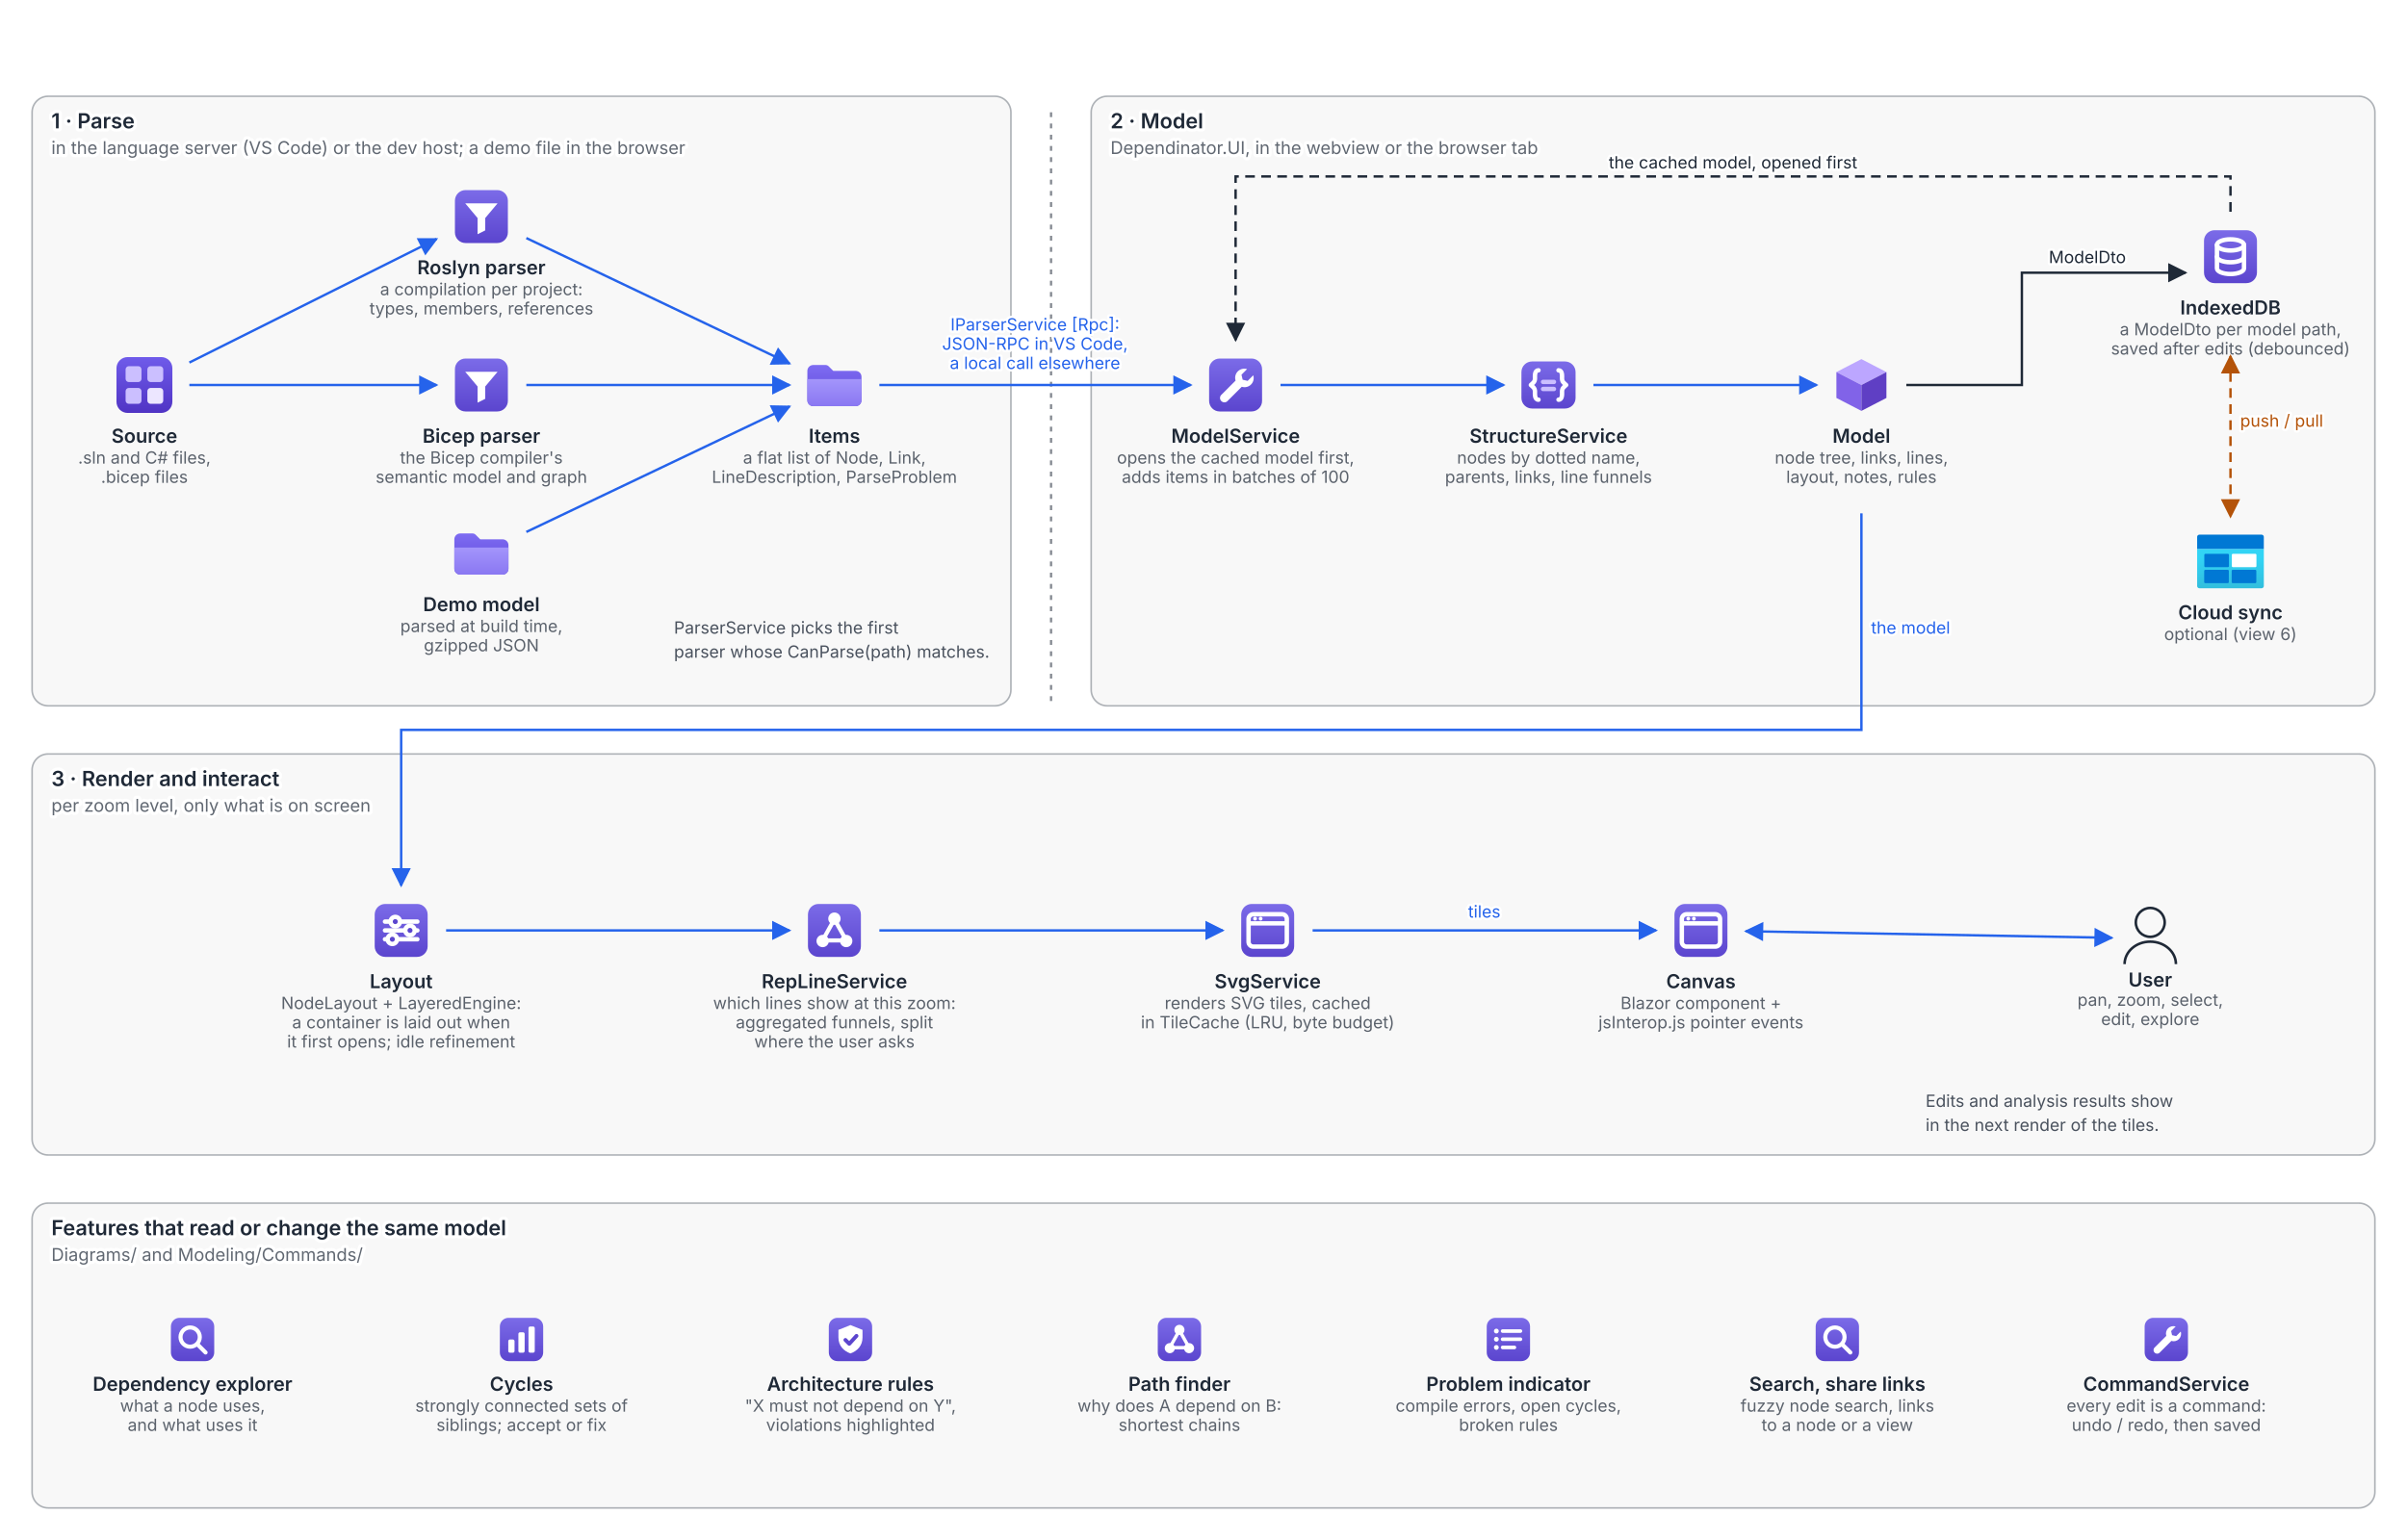
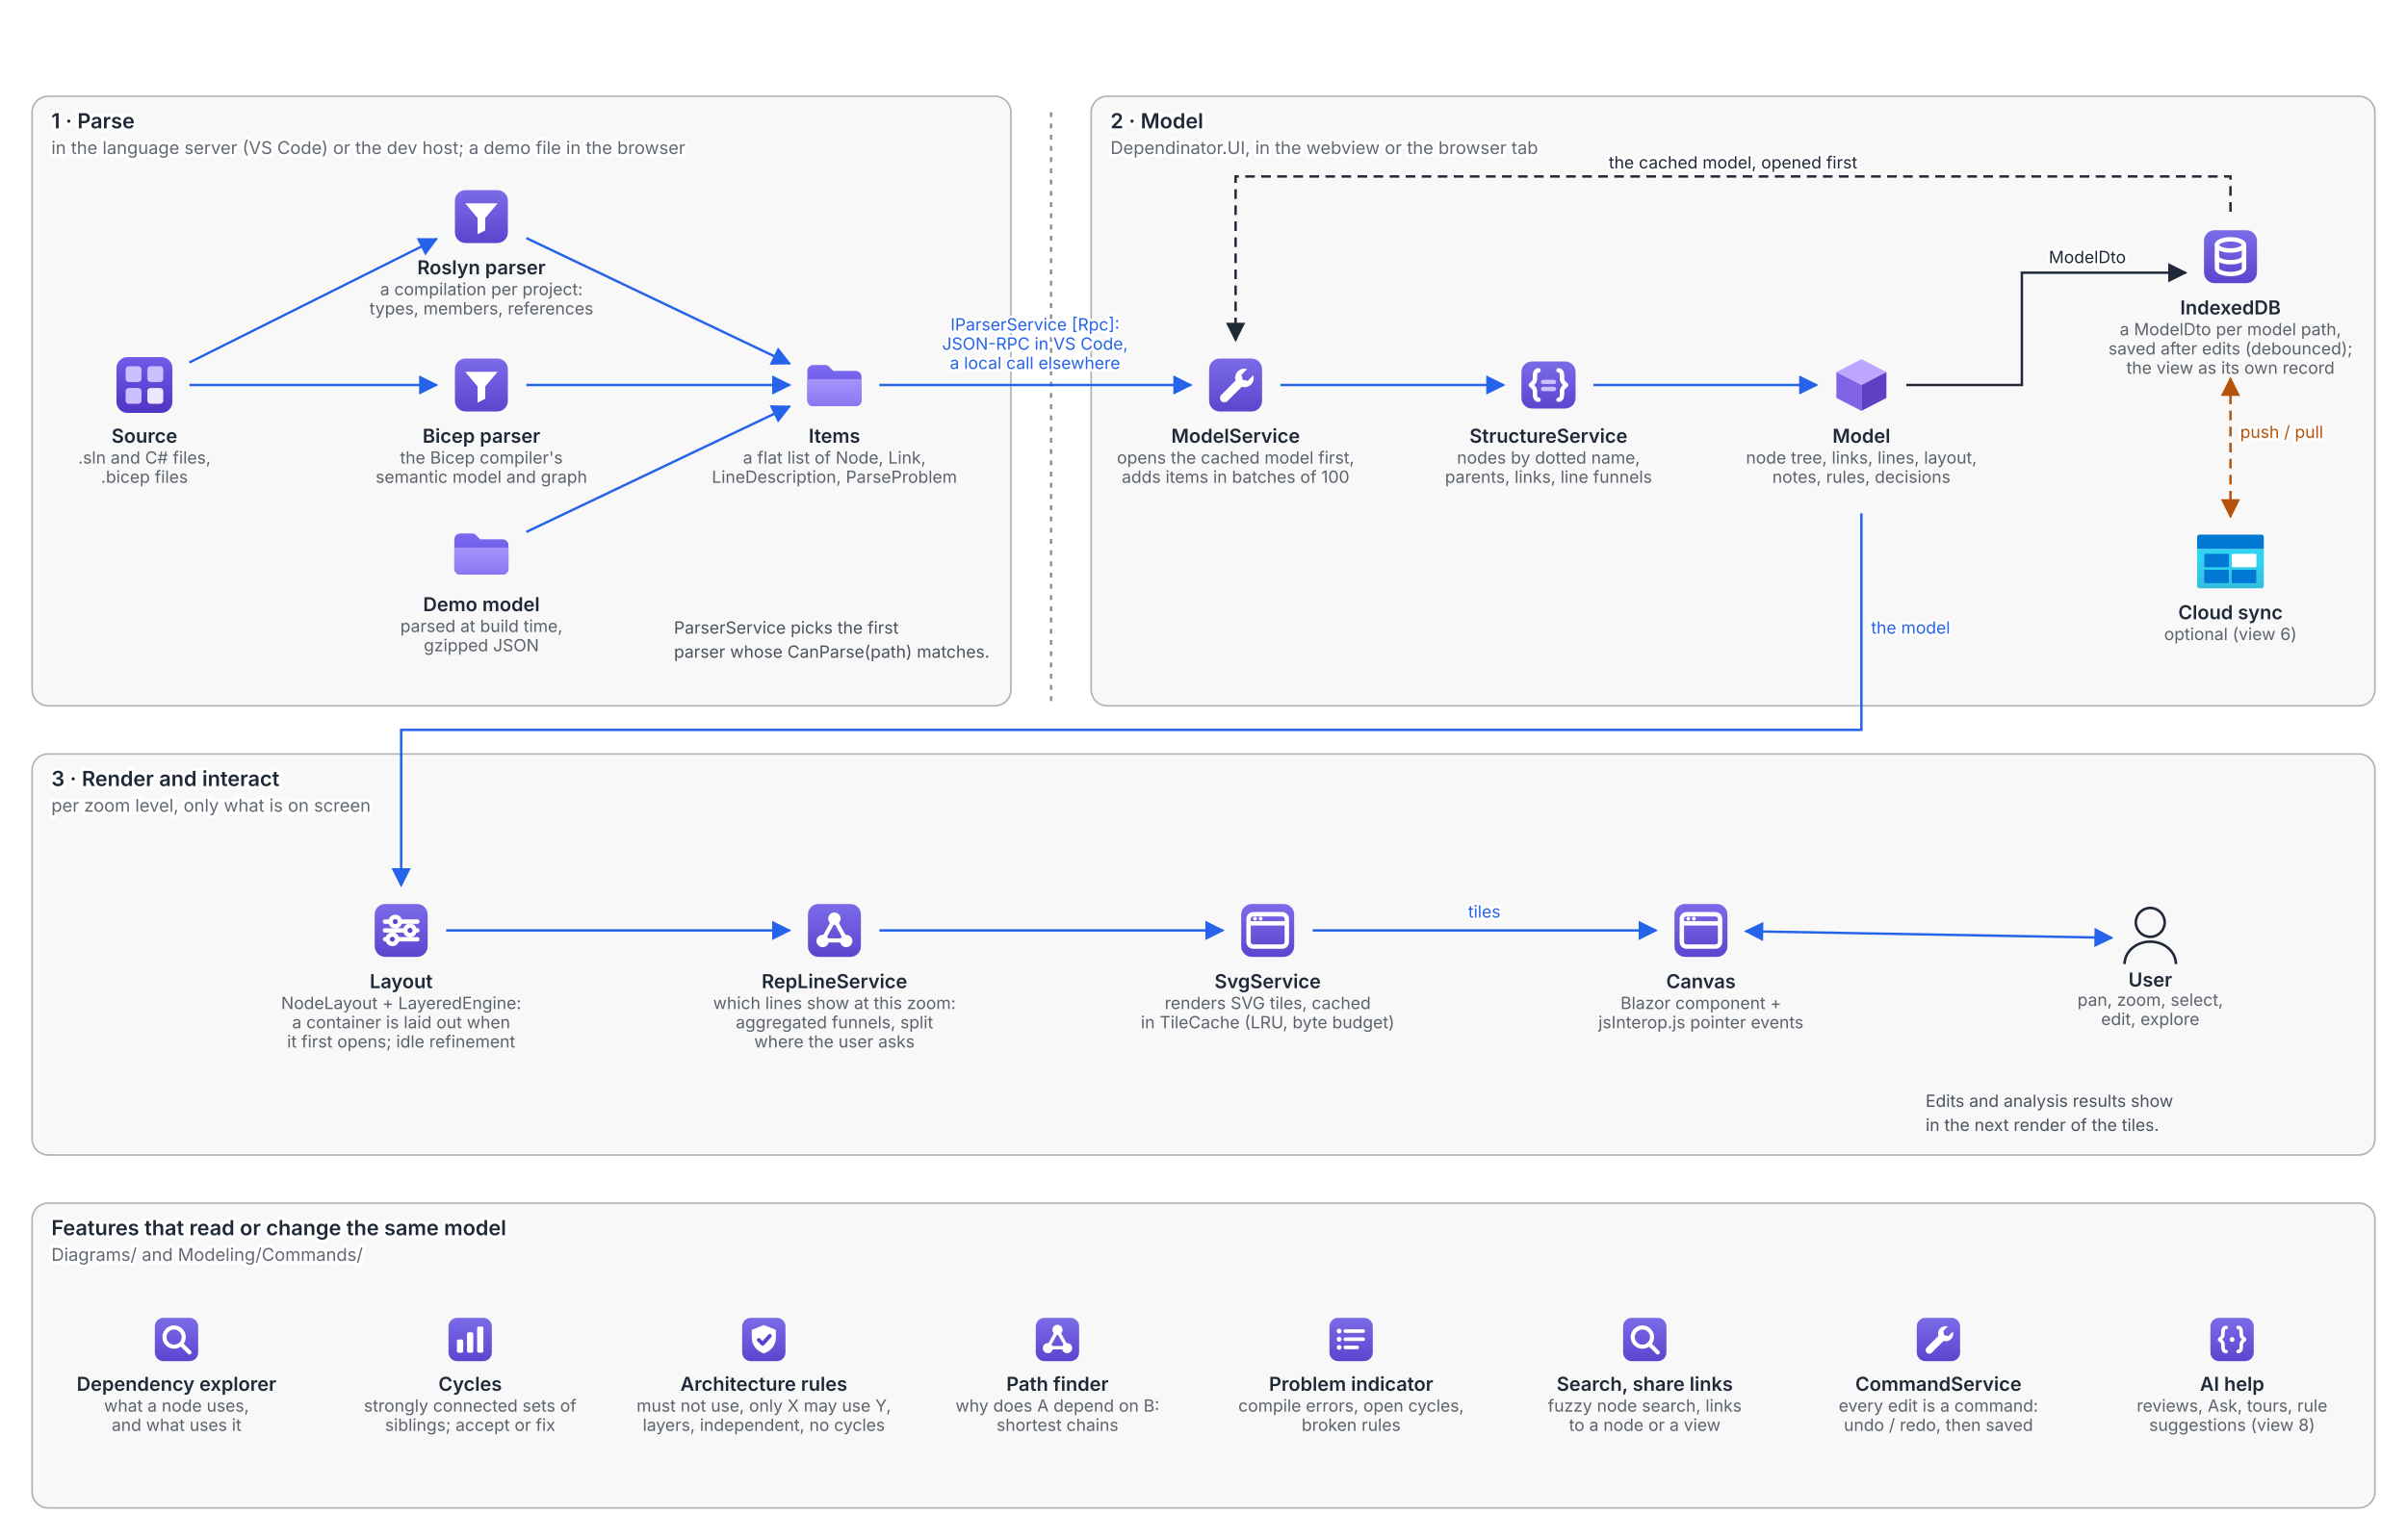
- <svg xmlns="http://www.w3.org/2000/svg" viewBox="0 0 1500 960" role="img" aria-label="Runtime view of Dependinator: a parser (Roslyn for C#, the Bicep compiler for Bicep, or a pre-parsed demo file) turns source into a flat list of items; across the IParserService RPC boundary ModelService and StructureService build the model of nodes, links and lines, which is cached in IndexedDB and optionally synced; the layout engine, RepLineService and SvgService turn it into cached SVG tiles on the canvas; the explorer, cycles, rules, path finder, problem indicator, search and undoable commands work on the same model." font-family="Segoe UI, Inter, system-ui, sans-serif" style="max-width:100%;height:auto;color:var(--fg,#1f2937)">
+ <svg xmlns="http://www.w3.org/2000/svg" viewBox="0 0 1500 960" role="img" aria-label="Runtime view of Dependinator: a parser (Roslyn for C#, the Bicep compiler for Bicep, or a pre-parsed demo file) turns source into a flat list of items; across the IParserService RPC boundary ModelService and StructureService build the model of nodes, links and lines, which is cached in IndexedDB and optionally synced; the layout engine, RepLineService and SvgService turn it into cached SVG tiles on the canvas; the explorer, cycles, rules, path finder, problem indicator, search, undoable commands and the AI help work on the same model." font-family="Segoe UI, Inter, system-ui, sans-serif" style="max-width:100%;height:auto;color:var(--fg,#1f2937)">
  <defs>
    <marker id="arrow" viewBox="0 0 10 10" refX="9" refY="5" markerWidth="8" markerHeight="8" orient="auto-start-reverse">
      <path d="M 0 0 L 10 5 L 0 10 z" fill="currentColor" />
    </marker>
    <marker id="arrow-accent" viewBox="0 0 10 10" refX="9" refY="5" markerWidth="8" markerHeight="8" orient="auto-start-reverse">
      <path d="M 0 0 L 10 5 L 0 10 z" fill="var(--accent, #2563eb)" />
    </marker>
    <marker id="arrow-async" viewBox="0 0 10 10" refX="9" refY="5" markerWidth="8" markerHeight="8" orient="auto-start-reverse">
      <path d="M 0 0 L 10 5 L 0 10 z" fill="var(--accent2, #b45309)" />
    </marker>
    <symbol id="ic-Analytics" viewBox="0 0 24 24">
      <defs>
        <linearGradient id="gradAnalytics" x1="0" y1="0" x2="0" y2="1">
          <stop offset="0" stop-color="#7B6BE8" />
          <stop offset="1" stop-color="#5B45CE" />
        </linearGradient>
      </defs>
      <rect x="3" y="3" width="18" height="18" rx="3.6" fill="url(#gradAnalytics)" />
      <g fill="#fff">
        <rect x="6.5" y="12" width="2.6" height="5.5" rx="0.7" />
        <rect x="10.7" y="9" width="2.6" height="8.5" rx="0.7" />
        <rect x="14.9" y="6.6" width="2.6" height="10.9" rx="0.7" />
      </g>
+     </symbol>
+     <symbol id="ic-Api" viewBox="0 0 24 24">
+       <defs>
+         <linearGradient id="gradApi" x1="0" y1="0" x2="0" y2="1">
+           <stop offset="0" stop-color="#7B6BE8" />
+           <stop offset="1" stop-color="#5B45CE" />
+         </linearGradient>
+       </defs>
+       <rect x="3" y="3" width="18" height="18" rx="3.6" fill="url(#gradApi)" />
+       <g fill="none" stroke="#fff" stroke-width="1.5" stroke-linecap="round" stroke-linejoin="round">
+         <path d="M9.5,7 C8,7 8.2,9 8.2,9.8 C8.2,11 7.4,11.4 6.8,12 C7.4,12.6 8.2,13 8.2,14.2 C8.2,15 8,17 9.5,17" />
+         <path d="M14.5,7 C16,7 15.8,9 15.8,9.8 C15.8,11 16.6,11.4 17.2,12 C16.6,12.6 15.8,13 15.8,14.2 C15.8,15 16,17 14.5,17" />
+       </g>
+       <circle cx="12" cy="12" r="1" fill="#fff" />
    </symbol>
    <symbol id="ic-Assembly" viewBox="0 0 24 24">
      <polygon points="12,3.2 20.5,7.6 12,12 3.5,7.6" fill="#BCA6FF" />
      <polygon points="3.5,7.6 12,12 12,20.8 3.5,16.4" fill="#8163E8" />
      <polygon points="20.5,7.6 12,12 12,20.8 20.5,16.4" fill="#5F3FC4" />
    </symbol>
    <symbol id="ic-Blob-Storage" viewBox="0 0 18 18">
      <defs>
        <linearGradient id="Blob-Storage-i1" x1="9" y1="15.834" x2="9" y2="5.788" gradientUnits="userSpaceOnUse">
          <stop offset="0" stop-color="#32bedd" />
          <stop offset="0.775" stop-color="#32d4f5" />
        </linearGradient>
      </defs>
      <g>
        <g>
          <path d="M.5,5.788h17a0,0,0,0,1,0,0v9.478a.568.568,0,0,1-.568.568H1.068A.568.568,0,0,1,.5,15.266V5.788A0,0,0,0,1,.5,5.788Z" fill="url(#Blob-Storage-i1)" />
          <path d="M1.071,2.166H16.929a.568.568,0,0,1,.568.568V5.788a0,0,0,0,1,0,0H.5a0,0,0,0,1,0,0V2.734A.568.568,0,0,1,1.071,2.166Z" fill="#0078d4" />
          <rect x="2.328" y="7.049" width="6.281" height="3.408" rx="0.283" fill="#0078d4" />
          <rect x="9.336" y="7.049" width="6.281" height="3.408" rx="0.283" fill="#fff" />
          <rect x="2.296" y="11.128" width="6.281" height="3.408" rx="0.283" fill="#0078d4" />
          <rect x="9.304" y="11.128" width="6.281" height="3.408" rx="0.283" fill="#0078d4" />
        </g>
      </g>
    </symbol>
    <symbol id="ic-Configuration" viewBox="0 0 24 24">
      <defs>
        <linearGradient id="gradConfiguration" x1="0" y1="0" x2="0" y2="1">
          <stop offset="0" stop-color="#7B6BE8" />
          <stop offset="1" stop-color="#5B45CE" />
        </linearGradient>
      </defs>
      <rect x="3" y="3" width="18" height="18" rx="3.6" fill="url(#gradConfiguration)" />
      <g stroke="#fff" stroke-width="1.5" stroke-linecap="round">
        <line x1="6.5" y1="9" x2="17.5" y2="9" />
        <line x1="6.5" y1="12" x2="17.5" y2="12" />
        <line x1="6.5" y1="15" x2="17.5" y2="15" />
      </g>
      <g fill="#5B45CE" stroke="#fff" stroke-width="1.5">
        <circle cx="10" cy="9" r="1.6" />
        <circle cx="15" cy="12" r="1.6" />
        <circle cx="9" cy="15" r="1.6" />
      </g>
    </symbol>
    <symbol id="ic-Database" viewBox="0 0 24 24">
      <defs>
        <linearGradient id="gradDatabase" x1="0" y1="0" x2="0" y2="1">
          <stop offset="0" stop-color="#7B6BE8" />
          <stop offset="1" stop-color="#5B45CE" />
        </linearGradient>
      </defs>
      <rect x="3" y="3" width="18" height="18" rx="3.6" fill="url(#gradDatabase)" />
      <g fill="none" stroke="#fff" stroke-width="1.5" stroke-linecap="round" stroke-linejoin="round">
        <ellipse cx="12" cy="8" rx="4.6" ry="1.9" />
        <path d="M7.4,8 v8 c0,1.05 2.06,1.9 4.6,1.9 s4.6,-0.85 4.6,-1.9 v-8" />
        <path d="M7.4,12 c0,1.05 2.06,1.9 4.6,1.9 s4.6,-0.85 4.6,-1.9" />
      </g>
    </symbol>
    <symbol id="ic-Files" viewBox="0 0 24 24">
      <defs>
        <linearGradient id="gradFilesBack" x1="0" y1="0" x2="0" y2="1">
          <stop offset="0" stop-color="#7E6CF2" />
          <stop offset="1" stop-color="#5E47D8" />
        </linearGradient>
        <linearGradient id="gradFilesFront" x1="0" y1="0" x2="0" y2="1">
          <stop offset="0" stop-color="#A395FB" />
          <stop offset="1" stop-color="#8A77F2" />
        </linearGradient>
      </defs>
      <path d="M2.8,7.2 a2,2 0 0 1 2,-2 H9 a1.5,1.5 0 0 1 1.1,0.5 L11.6,7.2 H19.2 a2,2 0 0 1 2,2 V17.2 a2,2 0 0 1 -2,2 H4.8 a2,2 0 0 1 -2,-2 Z" fill="url(#gradFilesBack)" />
      <path d="M2.8,10 H21.2 V17.2 a2,2 0 0 1 -2,2 H4.8 a2,2 0 0 1 -2,-2 Z" fill="url(#gradFilesFront)" />
    </symbol>
    <symbol id="ic-Logging" viewBox="0 0 24 24">
      <defs>
        <linearGradient id="gradLogging" x1="0" y1="0" x2="0" y2="1">
          <stop offset="0" stop-color="#7B6BE8" />
          <stop offset="1" stop-color="#5B45CE" />
        </linearGradient>
      </defs>
      <rect x="3" y="3" width="18" height="18" rx="3.6" fill="url(#gradLogging)" />
      <g fill="#fff">
        <circle cx="7" cy="8.5" r="1" />
        <circle cx="7" cy="11.9" r="1" />
        <circle cx="7" cy="15.3" r="1" />
      </g>
      <g stroke="#fff" stroke-width="1.5" stroke-linecap="round">
        <line x1="9.6" y1="8.5" x2="17" y2="8.5" />
        <line x1="9.6" y1="11.9" x2="17" y2="11.9" />
        <line x1="9.6" y1="15.3" x2="14.5" y2="15.3" />
      </g>
    </symbol>
    <symbol id="ic-Namespace" viewBox="0 0 24 24">
      <defs>
        <linearGradient id="gradNamespace" x1="0" y1="0" x2="0" y2="1">
          <stop offset="0" stop-color="#7B6BE8" />
          <stop offset="1" stop-color="#5B45CE" />
        </linearGradient>
      </defs>
      <rect x="2.8" y="4" width="18.4" height="16" rx="3.6" fill="url(#gradNamespace)" />
      <g fill="none" stroke="#fff" stroke-width="1.5" stroke-linecap="round" stroke-linejoin="round">
        <path d="M8.6,7 C7.2,7 7.4,9 7.4,9.8 C7.4,11 6.6,11.4 6,12 C6.6,12.6 7.4,13 7.4,14.2 C7.4,15 7.2,17 8.6,17" />
        <path d="M15.4,7 C16.8,7 16.6,9 16.6,9.8 C16.6,11 17.4,11.4 18,12 C17.4,12.6 16.6,13 16.6,14.2 C16.6,15 16.8,17 15.4,17" />
      </g>
      <g fill="#CBBFFF">
        <rect x="9.4" y="10.2" width="5.2" height="1.5" rx="0.75" />
        <rect x="9.4" y="12.6" width="5.2" height="1.5" rx="0.75" />
      </g>
    </symbol>
    <symbol id="ic-Network" viewBox="0 0 24 24">
      <defs>
        <linearGradient id="gradNetwork" x1="0" y1="0" x2="0" y2="1">
          <stop offset="0" stop-color="#7B6BE8" />
          <stop offset="1" stop-color="#5B45CE" />
        </linearGradient>
      </defs>
      <rect x="3" y="3" width="18" height="18" rx="3.6" fill="url(#gradNetwork)" />
      <g stroke="#fff" stroke-width="1.4">
        <line x1="12" y1="8.2" x2="8.2" y2="15" />
        <line x1="12" y1="8.2" x2="15.8" y2="15" />
        <line x1="8.2" y1="15.4" x2="15.8" y2="15.4" />
      </g>
      <g fill="#fff">
        <circle cx="12" cy="8" r="2.1" />
        <circle cx="8" cy="15.6" r="2.1" />
        <circle cx="16" cy="15.6" r="2.1" />
      </g>
    </symbol>
    <symbol id="ic-Parsing" viewBox="0 0 24 24">
      <defs>
        <linearGradient id="gradParsing" x1="0" y1="0" x2="0" y2="1">
          <stop offset="0" stop-color="#7B6BE8" />
          <stop offset="1" stop-color="#5B45CE" />
        </linearGradient>
      </defs>
      <rect x="3" y="3" width="18" height="18" rx="3.6" fill="url(#gradParsing)" />
      <path d="M6.5,7.5 h11 l-4.2,5 v4.2 l-2.6,1.3 v-5.5 z" fill="#fff" />
    </symbol>
    <symbol id="ic-Search" viewBox="0 0 24 24">
      <defs>
        <linearGradient id="gradSearch" x1="0" y1="0" x2="0" y2="1">
          <stop offset="0" stop-color="#7B6BE8" />
          <stop offset="1" stop-color="#5B45CE" />
        </linearGradient>
      </defs>
      <rect x="3" y="3" width="18" height="18" rx="3.6" fill="url(#gradSearch)" />
      <g fill="none" stroke="#fff" stroke-width="1.7" stroke-linecap="round">
        <circle cx="11" cy="11" r="4" />
        <line x1="14" y1="14" x2="17.4" y2="17.4" />
      </g>
    </symbol>
    <symbol id="ic-Security" viewBox="0 0 24 24">
      <defs>
        <linearGradient id="gradSecurity" x1="0" y1="0" x2="0" y2="1">
          <stop offset="0" stop-color="#7B6BE8" />
          <stop offset="1" stop-color="#5B45CE" />
        </linearGradient>
      </defs>
      <rect x="3" y="3" width="18" height="18" rx="3.6" fill="url(#gradSecurity)" />
      <path d="M12,6 l5,2 v3.2 c0,3.4 -2.2,5.6 -5,6.6 c-2.8,-1 -5,-3.2 -5,-6.6 v-3.2 z" fill="#fff" />
      <path d="M9.9,12.2 l1.6,1.6 3,-3.3" fill="none" stroke="#5B45CE" stroke-width="1.6" stroke-linecap="round" stroke-linejoin="round" />
    </symbol>
    <symbol id="ic-Solution" viewBox="0 0 24 24">
      <defs>
        <linearGradient id="gradSolution" x1="0" y1="0" x2="0" y2="1">
          <stop offset="0" stop-color="#6F5BEA" />
          <stop offset="1" stop-color="#5034C4" />
        </linearGradient>
      </defs>
      <rect x="2.5" y="2.5" width="19" height="19" rx="3.8" fill="url(#gradSolution)" />
      <rect x="5.6" y="5.6" width="5.4" height="5.4" rx="1.1" fill="#CBBFFF" />
      <rect x="13" y="5.6" width="5.4" height="5.4" rx="1.1" fill="#CBBFFF" />
      <rect x="5.6" y="13" width="5.4" height="5.4" rx="1.1" fill="#CBBFFF" />
      <rect x="13" y="13" width="5.4" height="5.4" rx="1.1" fill="#ECE6FF" />
    </symbol>
    <symbol id="ic-Utility" viewBox="0 0 24 24">
      <defs>
        <linearGradient id="gradUtility" x1="0" y1="0" x2="0" y2="1">
          <stop offset="0" stop-color="#7B6BE8" />
          <stop offset="1" stop-color="#5B45CE" />
        </linearGradient>
      </defs>
      <rect x="3" y="3" width="18" height="18" rx="3.6" fill="url(#gradUtility)" />
      <path d="M15.9,6.6 a3.1,3.1 0 0 0 -3.9,3.9 l-4.7,4.7 a1.5,1.5 0 1 0 2.1,2.1 l4.7,-4.7 a3.1,3.1 0 0 0 3.9,-3.9 l-1.9,1.9 -1.7,-0.4 -0.4,-1.7 z" fill="#fff" />
    </symbol>
    <symbol id="ic-View" viewBox="0 0 24 24">
      <defs>
        <linearGradient id="gradView" x1="0" y1="0" x2="0" y2="1">
          <stop offset="0" stop-color="#7B6BE8" />
          <stop offset="1" stop-color="#5B45CE" />
        </linearGradient>
      </defs>
      <rect x="3" y="3" width="18" height="18" rx="3.6" fill="url(#gradView)" />
      <g fill="none" stroke="#fff" stroke-width="1.5" stroke-linejoin="round">
        <rect x="5.5" y="6.5" width="13" height="11" rx="1.6" />
        <line x1="5.5" y1="9.6" x2="18.5" y2="9.6" />
      </g>
      <g fill="#fff">
        <circle cx="7.7" cy="8" r="0.65" />
        <circle cx="9.6" cy="8" r="0.65" />
      </g>
    </symbol>
  </defs>
  <rect width="1500" height="960" fill="var(--bg, #ffffff)" />
  <rect x="20" y="60" width="610" height="380" rx="10" fill="currentColor" fill-opacity="0.035" stroke="currentColor" stroke-opacity="0.35" />
  <use href="#ic-Solution" x="68.0" y="218.0" width="44" height="44" />
  <text x="90" y="276.0" font-size="12" font-weight="600" text-anchor="middle" fill="currentColor">Source</text>
  <text x="90" y="289.0" font-size="10.5" text-anchor="middle" fill="currentColor" fill-opacity="0.72">.sln and C# files,</text>
  <text x="90" y="301.0" font-size="10.5" text-anchor="middle" fill="currentColor" fill-opacity="0.72">.bicep files</text>
  <use href="#ic-Parsing" x="278.0" y="113.0" width="44" height="44" />
  <text x="300" y="171.0" font-size="12" font-weight="600" text-anchor="middle" fill="currentColor">Roslyn parser</text>
  <text x="300" y="184.0" font-size="10.5" text-anchor="middle" fill="currentColor" fill-opacity="0.72">a compilation per project:</text>
  <text x="300" y="196.0" font-size="10.5" text-anchor="middle" fill="currentColor" fill-opacity="0.72">types, members, references</text>
  <use href="#ic-Parsing" x="278.0" y="218.0" width="44" height="44" />
  <text x="300" y="276.0" font-size="12" font-weight="600" text-anchor="middle" fill="currentColor">Bicep parser</text>
  <text x="300" y="289.0" font-size="10.5" text-anchor="middle" fill="currentColor" fill-opacity="0.72">the Bicep compiler's</text>
  <text x="300" y="301.0" font-size="10.5" text-anchor="middle" fill="currentColor" fill-opacity="0.72">semantic model and graph</text>
  <use href="#ic-Files" x="278.0" y="323.0" width="44" height="44" />
  <text x="300" y="381.0" font-size="12" font-weight="600" text-anchor="middle" fill="currentColor">Demo model</text>
  <text x="300" y="394.0" font-size="10.5" text-anchor="middle" fill="currentColor" fill-opacity="0.72">parsed at build time,</text>
  <text x="300" y="406.0" font-size="10.5" text-anchor="middle" fill="currentColor" fill-opacity="0.72">gzipped JSON</text>
  <use href="#ic-Files" x="498.0" y="218.0" width="44" height="44" />
  <text x="520" y="276.0" font-size="12" font-weight="600" text-anchor="middle" fill="currentColor">Items</text>
  <text x="520" y="289.0" font-size="10.5" text-anchor="middle" fill="currentColor" fill-opacity="0.72">a flat list of Node, Link,</text>
  <text x="520" y="301.0" font-size="10.5" text-anchor="middle" fill="currentColor" fill-opacity="0.72">LineDescription, ParseProblem</text>
  <path d="M 118.0 226.0 L 272.0 149.0" fill="none" stroke="var(--accent, #2563eb)" stroke-width="1.5" marker-end="url(#arrow-accent)" />
  <path d="M 118.0 240.0 L 272.0 240.0" fill="none" stroke="var(--accent, #2563eb)" stroke-width="1.5" marker-end="url(#arrow-accent)" />
  <path d="M 328.0 148.4 L 492.0 226.6" fill="none" stroke="var(--accent, #2563eb)" stroke-width="1.5" marker-end="url(#arrow-accent)" />
  <path d="M 328.0 240.0 L 492.0 240.0" fill="none" stroke="var(--accent, #2563eb)" stroke-width="1.5" marker-end="url(#arrow-accent)" />
  <path d="M 328.0 331.6 L 492.0 253.4" fill="none" stroke="var(--accent, #2563eb)" stroke-width="1.5" marker-end="url(#arrow-accent)" />
  <text x="420" y="395" font-size="10.5" text-anchor="start" fill="currentColor" fill-opacity="0.8">ParserService picks the first</text>
  <text x="420" y="410" font-size="10.5" text-anchor="start" fill="currentColor" fill-opacity="0.8">parser whose CanParse(path) matches.</text>
  <path d="M 655 70 L 655 440" stroke="currentColor" stroke-opacity="0.55" stroke-width="1.4" stroke-dasharray="3 4" />
  <rect x="680" y="60" width="800" height="380" rx="10" fill="currentColor" fill-opacity="0.035" stroke="currentColor" stroke-opacity="0.35" />
  <use href="#ic-Utility" x="748.0" y="218.0" width="44" height="44" />
  <text x="770" y="276.0" font-size="12" font-weight="600" text-anchor="middle" fill="currentColor">ModelService</text>
  <text x="770" y="289.0" font-size="10.5" text-anchor="middle" fill="currentColor" fill-opacity="0.72">opens the cached model first,</text>
  <text x="770" y="301.0" font-size="10.5" text-anchor="middle" fill="currentColor" fill-opacity="0.72">adds items in batches of 100</text>
  <use href="#ic-Namespace" x="943.0" y="218.0" width="44" height="44" />
  <text x="965" y="276.0" font-size="12" font-weight="600" text-anchor="middle" fill="currentColor">StructureService</text>
  <text x="965" y="289.0" font-size="10.5" text-anchor="middle" fill="currentColor" fill-opacity="0.72">nodes by dotted name,</text>
  <text x="965" y="301.0" font-size="10.5" text-anchor="middle" fill="currentColor" fill-opacity="0.72">parents, links, line funnels</text>
  <use href="#ic-Assembly" x="1138.0" y="218.0" width="44" height="44" />
  <text x="1160" y="276.0" font-size="12" font-weight="600" text-anchor="middle" fill="currentColor">Model</text>
-   <text x="1160" y="289.0" font-size="10.5" text-anchor="middle" fill="currentColor" fill-opacity="0.72">node tree, links, lines,</text>
-   <text x="1160" y="301.0" font-size="10.5" text-anchor="middle" fill="currentColor" fill-opacity="0.72">layout, notes, rules</text>
+   <text x="1160" y="289.0" font-size="10.5" text-anchor="middle" fill="currentColor" fill-opacity="0.72">node tree, links, lines, layout,</text>
+   <text x="1160" y="301.0" font-size="10.5" text-anchor="middle" fill="currentColor" fill-opacity="0.72">notes, rules, decisions</text>
  <use href="#ic-Database" x="1368.0" y="138.0" width="44" height="44" />
  <text x="1390" y="196.0" font-size="12" font-weight="600" text-anchor="middle" fill="currentColor">IndexedDB</text>
  <text x="1390" y="209.0" font-size="10.5" text-anchor="middle" fill="currentColor" fill-opacity="0.72">a ModelDto per model path,</text>
-   <text x="1390" y="221.0" font-size="10.5" text-anchor="middle" fill="currentColor" fill-opacity="0.72">saved after edits (debounced)</text>
+   <text x="1390" y="221.0" font-size="10.5" text-anchor="middle" fill="currentColor" fill-opacity="0.72">saved after edits (debounced);</text>
+   <text x="1390" y="233.0" font-size="10.5" text-anchor="middle" fill="currentColor" fill-opacity="0.72">the view as its own record</text>
  <use href="#ic-Blob-Storage" x="1368.0" y="328.0" width="44" height="44" />
  <text x="1390" y="386.0" font-size="12" font-weight="600" text-anchor="middle" fill="currentColor">Cloud sync</text>
  <text x="1390" y="399.0" font-size="10.5" text-anchor="middle" fill="currentColor" fill-opacity="0.72">optional (view 6)</text>
  <path d="M 548.0 240.0 L 742.0 240.0" fill="none" stroke="var(--accent, #2563eb)" stroke-width="1.5" marker-end="url(#arrow-accent)" />
  <text x="645.0" y="206.0" font-size="10.5" text-anchor="middle" fill="var(--accent, #2563eb)" style="paint-order:stroke;stroke:var(--bg, #ffffff);stroke-width:3px;stroke-linejoin:round">IParserService [Rpc]:</text>
  <text x="645.0" y="218.0" font-size="10.5" text-anchor="middle" fill="var(--accent, #2563eb)" style="paint-order:stroke;stroke:var(--bg, #ffffff);stroke-width:3px;stroke-linejoin:round">JSON-RPC in VS Code,</text>
  <text x="645.0" y="230.0" font-size="10.5" text-anchor="middle" fill="var(--accent, #2563eb)" style="paint-order:stroke;stroke:var(--bg, #ffffff);stroke-width:3px;stroke-linejoin:round">a local call elsewhere</text>
  <path d="M 798.0 240.0 L 937.0 240.0" fill="none" stroke="var(--accent, #2563eb)" stroke-width="1.5" marker-end="url(#arrow-accent)" />
  <path d="M 993.0 240.0 L 1132.0 240.0" fill="none" stroke="var(--accent, #2563eb)" stroke-width="1.5" marker-end="url(#arrow-accent)" />
  <path d="M 1188.0 240.0 L 1260.0 240.0 L 1260.0 170.0 L 1362.0 170.0" fill="none" stroke="currentColor" stroke-width="1.5" marker-end="url(#arrow)" />
  <text x="1300.8" y="164.0" font-size="10.5" text-anchor="middle" fill="currentColor" style="paint-order:stroke;stroke:var(--bg, #ffffff);stroke-width:3px;stroke-linejoin:round">ModelDto</text>
-   <path d="M 1390.0 222.0 L 1390.0 322.0" fill="none" stroke="var(--accent2, #b45309)" stroke-width="1.5" stroke-dasharray="6 4" marker-start="url(#arrow-async)" marker-end="url(#arrow-async)" />
-   <text x="1396.0" y="266.0" font-size="10.5" text-anchor="start" fill="var(--accent2, #b45309)" style="paint-order:stroke;stroke:var(--bg, #ffffff);stroke-width:3px;stroke-linejoin:round">push / pull</text>
+   <path d="M 1390.0 236.0 L 1390.0 322.0" fill="none" stroke="var(--accent2, #b45309)" stroke-width="1.5" stroke-dasharray="6 4" marker-start="url(#arrow-async)" marker-end="url(#arrow-async)" />
+   <text x="1396.0" y="273.0" font-size="10.5" text-anchor="start" fill="var(--accent2, #b45309)" style="paint-order:stroke;stroke:var(--bg, #ffffff);stroke-width:3px;stroke-linejoin:round">push / pull</text>
  <path d="M 1390.0 132.0 L 1390.0 110.0 L 770.0 110.0 L 770.0 212.0" fill="none" stroke="currentColor" stroke-width="1.5" stroke-dasharray="6 4" marker-end="url(#arrow)" />
  <text x="1080.0" y="105.0" font-size="10.5" text-anchor="middle" fill="currentColor" style="paint-order:stroke;stroke:var(--bg, #ffffff);stroke-width:3px;stroke-linejoin:round">the cached model, opened first</text>
  <rect x="20" y="470" width="1460" height="250" rx="10" fill="currentColor" fill-opacity="0.035" stroke="currentColor" stroke-opacity="0.35" />
  <use href="#ic-Configuration" x="228.0" y="558.0" width="44" height="44" />
  <text x="250" y="616.0" font-size="12" font-weight="600" text-anchor="middle" fill="currentColor">Layout</text>
  <text x="250" y="629.0" font-size="10.5" text-anchor="middle" fill="currentColor" fill-opacity="0.72">NodeLayout + LayeredEngine:</text>
  <text x="250" y="641.0" font-size="10.5" text-anchor="middle" fill="currentColor" fill-opacity="0.72">a container is laid out when</text>
  <text x="250" y="653.0" font-size="10.5" text-anchor="middle" fill="currentColor" fill-opacity="0.72">it first opens; idle refinement</text>
  <use href="#ic-Network" x="498.0" y="558.0" width="44" height="44" />
  <text x="520" y="616.0" font-size="12" font-weight="600" text-anchor="middle" fill="currentColor">RepLineService</text>
  <text x="520" y="629.0" font-size="10.5" text-anchor="middle" fill="currentColor" fill-opacity="0.72">which lines show at this zoom:</text>
  <text x="520" y="641.0" font-size="10.5" text-anchor="middle" fill="currentColor" fill-opacity="0.72">aggregated funnels, split</text>
  <text x="520" y="653.0" font-size="10.5" text-anchor="middle" fill="currentColor" fill-opacity="0.72">where the user asks</text>
  <use href="#ic-View" x="768.0" y="558.0" width="44" height="44" />
  <text x="790" y="616.0" font-size="12" font-weight="600" text-anchor="middle" fill="currentColor">SvgService</text>
  <text x="790" y="629.0" font-size="10.5" text-anchor="middle" fill="currentColor" fill-opacity="0.72">renders SVG tiles, cached</text>
  <text x="790" y="641.0" font-size="10.5" text-anchor="middle" fill="currentColor" fill-opacity="0.72">in TileCache (LRU, byte budget)</text>
  <use href="#ic-View" x="1038.0" y="558.0" width="44" height="44" />
  <text x="1060" y="616.0" font-size="12" font-weight="600" text-anchor="middle" fill="currentColor">Canvas</text>
  <text x="1060" y="629.0" font-size="10.5" text-anchor="middle" fill="currentColor" fill-opacity="0.72">Blazor component +</text>
  <text x="1060" y="641.0" font-size="10.5" text-anchor="middle" fill="currentColor" fill-opacity="0.72">jsInterop.js pointer events</text>
  <circle cx="1340" cy="575" r="9" fill="none" stroke="currentColor" stroke-width="1.6" />
  <path d="M 1324 601 a 16 14 0 0 1 32 0" fill="none" stroke="currentColor" stroke-width="1.6" />
  <text x="1340" y="615" font-size="12" font-weight="600" text-anchor="middle" fill="currentColor">User</text>
  <text x="1340" y="627" font-size="10.5" text-anchor="middle" fill="currentColor" fill-opacity="0.72">pan, zoom, select,</text>
  <text x="1340" y="639" font-size="10.5" text-anchor="middle" fill="currentColor" fill-opacity="0.72">edit, explore</text>
  <path d="M 1160.0 320.0 L 1160.0 455.0 L 250.0 455.0 L 250.0 552.0" fill="none" stroke="var(--accent, #2563eb)" stroke-width="1.5" marker-end="url(#arrow-accent)" />
  <text x="1166.0" y="395.0" font-size="10.5" text-anchor="start" fill="var(--accent, #2563eb)" style="paint-order:stroke;stroke:var(--bg, #ffffff);stroke-width:3px;stroke-linejoin:round">the model</text>
  <path d="M 278.0 580.0 L 492.0 580.0" fill="none" stroke="var(--accent, #2563eb)" stroke-width="1.5" marker-end="url(#arrow-accent)" />
  <path d="M 548.0 580.0 L 762.0 580.0" fill="none" stroke="var(--accent, #2563eb)" stroke-width="1.5" marker-end="url(#arrow-accent)" />
  <path d="M 818.0 580.0 L 1032.0 580.0" fill="none" stroke="var(--accent, #2563eb)" stroke-width="1.5" marker-end="url(#arrow-accent)" />
  <text x="925.0" y="572.0" font-size="10.5" text-anchor="middle" fill="var(--accent, #2563eb)" style="paint-order:stroke;stroke:var(--bg, #ffffff);stroke-width:3px;stroke-linejoin:round">tiles</text>
  <path d="M 1316.0 584.6 L 1088.0 580.5" fill="none" stroke="var(--accent, #2563eb)" stroke-width="1.5" marker-start="url(#arrow-accent)" marker-end="url(#arrow-accent)" />
  <text x="1200" y="690" font-size="10.5" text-anchor="start" fill="currentColor" fill-opacity="0.8">Edits and analysis results show</text>
  <text x="1200" y="705" font-size="10.5" text-anchor="start" fill="currentColor" fill-opacity="0.8">in the next render of the tiles.</text>
  <rect x="20" y="750" width="1460" height="190" rx="10" fill="currentColor" fill-opacity="0.035" stroke="currentColor" stroke-opacity="0.35" />
-   <use href="#ic-Search" x="102.0" y="817.0" width="36" height="36" />
-   <text x="120" y="867.0" font-size="12" font-weight="600" text-anchor="middle" fill="currentColor">Dependency explorer</text>
-   <text x="120" y="880.0" font-size="10.5" text-anchor="middle" fill="currentColor" fill-opacity="0.72">what a node uses,</text>
-   <text x="120" y="892.0" font-size="10.5" text-anchor="middle" fill="currentColor" fill-opacity="0.72">and what uses it</text>
-   <use href="#ic-Analytics" x="307.0" y="817.0" width="36" height="36" />
-   <text x="325" y="867.0" font-size="12" font-weight="600" text-anchor="middle" fill="currentColor">Cycles</text>
-   <text x="325" y="880.0" font-size="10.5" text-anchor="middle" fill="currentColor" fill-opacity="0.72">strongly connected sets of</text>
-   <text x="325" y="892.0" font-size="10.5" text-anchor="middle" fill="currentColor" fill-opacity="0.72">siblings; accept or fix</text>
-   <use href="#ic-Security" x="512.0" y="817.0" width="36" height="36" />
-   <text x="530" y="867.0" font-size="12" font-weight="600" text-anchor="middle" fill="currentColor">Architecture rules</text>
-   <text x="530" y="880.0" font-size="10.5" text-anchor="middle" fill="currentColor" fill-opacity="0.72">"X must not depend on Y",</text>
-   <text x="530" y="892.0" font-size="10.5" text-anchor="middle" fill="currentColor" fill-opacity="0.72">violations highlighted</text>
-   <use href="#ic-Network" x="717.0" y="817.0" width="36" height="36" />
-   <text x="735" y="867.0" font-size="12" font-weight="600" text-anchor="middle" fill="currentColor">Path finder</text>
-   <text x="735" y="880.0" font-size="10.5" text-anchor="middle" fill="currentColor" fill-opacity="0.72">why does A depend on B:</text>
-   <text x="735" y="892.0" font-size="10.5" text-anchor="middle" fill="currentColor" fill-opacity="0.72">shortest chains</text>
-   <use href="#ic-Logging" x="922.0" y="817.0" width="36" height="36" />
-   <text x="940" y="867.0" font-size="12" font-weight="600" text-anchor="middle" fill="currentColor">Problem indicator</text>
-   <text x="940" y="880.0" font-size="10.5" text-anchor="middle" fill="currentColor" fill-opacity="0.72">compile errors, open cycles,</text>
-   <text x="940" y="892.0" font-size="10.5" text-anchor="middle" fill="currentColor" fill-opacity="0.72">broken rules</text>
-   <use href="#ic-Search" x="1127.0" y="817.0" width="36" height="36" />
-   <text x="1145" y="867.0" font-size="12" font-weight="600" text-anchor="middle" fill="currentColor">Search, share links</text>
-   <text x="1145" y="880.0" font-size="10.5" text-anchor="middle" fill="currentColor" fill-opacity="0.72">fuzzy node search, links</text>
-   <text x="1145" y="892.0" font-size="10.5" text-anchor="middle" fill="currentColor" fill-opacity="0.72">to a node or a view</text>
-   <use href="#ic-Utility" x="1332.0" y="817.0" width="36" height="36" />
-   <text x="1350" y="867.0" font-size="12" font-weight="600" text-anchor="middle" fill="currentColor">CommandService</text>
-   <text x="1350" y="880.0" font-size="10.5" text-anchor="middle" fill="currentColor" fill-opacity="0.72">every edit is a command:</text>
-   <text x="1350" y="892.0" font-size="10.5" text-anchor="middle" fill="currentColor" fill-opacity="0.72">undo / redo, then saved</text>
+   <use href="#ic-Search" x="92.0" y="817.0" width="36" height="36" />
+   <text x="110" y="867.0" font-size="12" font-weight="600" text-anchor="middle" fill="currentColor">Dependency explorer</text>
+   <text x="110" y="880.0" font-size="10.5" text-anchor="middle" fill="currentColor" fill-opacity="0.72">what a node uses,</text>
+   <text x="110" y="892.0" font-size="10.5" text-anchor="middle" fill="currentColor" fill-opacity="0.72">and what uses it</text>
+   <use href="#ic-Analytics" x="275.0" y="817.0" width="36" height="36" />
+   <text x="293" y="867.0" font-size="12" font-weight="600" text-anchor="middle" fill="currentColor">Cycles</text>
+   <text x="293" y="880.0" font-size="10.5" text-anchor="middle" fill="currentColor" fill-opacity="0.72">strongly connected sets of</text>
+   <text x="293" y="892.0" font-size="10.5" text-anchor="middle" fill="currentColor" fill-opacity="0.72">siblings; accept or fix</text>
+   <use href="#ic-Security" x="458.0" y="817.0" width="36" height="36" />
+   <text x="476" y="867.0" font-size="12" font-weight="600" text-anchor="middle" fill="currentColor">Architecture rules</text>
+   <text x="476" y="880.0" font-size="10.5" text-anchor="middle" fill="currentColor" fill-opacity="0.72">must not use, only X may use Y,</text>
+   <text x="476" y="892.0" font-size="10.5" text-anchor="middle" fill="currentColor" fill-opacity="0.72">layers, independent, no cycles</text>
+   <use href="#ic-Network" x="641.0" y="817.0" width="36" height="36" />
+   <text x="659" y="867.0" font-size="12" font-weight="600" text-anchor="middle" fill="currentColor">Path finder</text>
+   <text x="659" y="880.0" font-size="10.5" text-anchor="middle" fill="currentColor" fill-opacity="0.72">why does A depend on B:</text>
+   <text x="659" y="892.0" font-size="10.5" text-anchor="middle" fill="currentColor" fill-opacity="0.72">shortest chains</text>
+   <use href="#ic-Logging" x="824.0" y="817.0" width="36" height="36" />
+   <text x="842" y="867.0" font-size="12" font-weight="600" text-anchor="middle" fill="currentColor">Problem indicator</text>
+   <text x="842" y="880.0" font-size="10.5" text-anchor="middle" fill="currentColor" fill-opacity="0.72">compile errors, open cycles,</text>
+   <text x="842" y="892.0" font-size="10.5" text-anchor="middle" fill="currentColor" fill-opacity="0.72">broken rules</text>
+   <use href="#ic-Search" x="1007.0" y="817.0" width="36" height="36" />
+   <text x="1025" y="867.0" font-size="12" font-weight="600" text-anchor="middle" fill="currentColor">Search, share links</text>
+   <text x="1025" y="880.0" font-size="10.5" text-anchor="middle" fill="currentColor" fill-opacity="0.72">fuzzy node search, links</text>
+   <text x="1025" y="892.0" font-size="10.5" text-anchor="middle" fill="currentColor" fill-opacity="0.72">to a node or a view</text>
+   <use href="#ic-Utility" x="1190.0" y="817.0" width="36" height="36" />
+   <text x="1208" y="867.0" font-size="12" font-weight="600" text-anchor="middle" fill="currentColor">CommandService</text>
+   <text x="1208" y="880.0" font-size="10.5" text-anchor="middle" fill="currentColor" fill-opacity="0.72">every edit is a command:</text>
+   <text x="1208" y="892.0" font-size="10.5" text-anchor="middle" fill="currentColor" fill-opacity="0.72">undo / redo, then saved</text>
+   <use href="#ic-Api" x="1373.0" y="817.0" width="36" height="36" />
+   <text x="1391" y="867.0" font-size="12" font-weight="600" text-anchor="middle" fill="currentColor">AI help</text>
+   <text x="1391" y="880.0" font-size="10.5" text-anchor="middle" fill="currentColor" fill-opacity="0.72">reviews, Ask, tours, rule</text>
+   <text x="1391" y="892.0" font-size="10.5" text-anchor="middle" fill="currentColor" fill-opacity="0.72">suggestions (view 8)</text>
  <text x="32" y="80" font-size="13" font-weight="600" fill="currentColor" style="paint-order:stroke;stroke:var(--bg, #ffffff);stroke-width:4px;stroke-linejoin:round">1 · Parse</text>
  <text x="32" y="96" font-size="11" fill="currentColor" fill-opacity="0.7" style="paint-order:stroke;stroke:var(--bg, #ffffff);stroke-width:4px;stroke-linejoin:round">in the language server (VS Code) or the dev host; a demo file in the browser</text>
  <text x="692" y="80" font-size="13" font-weight="600" fill="currentColor" style="paint-order:stroke;stroke:var(--bg, #ffffff);stroke-width:4px;stroke-linejoin:round">2 · Model</text>
  <text x="692" y="96" font-size="11" fill="currentColor" fill-opacity="0.7" style="paint-order:stroke;stroke:var(--bg, #ffffff);stroke-width:4px;stroke-linejoin:round">Dependinator.UI, in the webview or the browser tab</text>
  <text x="32" y="490" font-size="13" font-weight="600" fill="currentColor" style="paint-order:stroke;stroke:var(--bg, #ffffff);stroke-width:4px;stroke-linejoin:round">3 · Render and interact</text>
  <text x="32" y="506" font-size="11" fill="currentColor" fill-opacity="0.7" style="paint-order:stroke;stroke:var(--bg, #ffffff);stroke-width:4px;stroke-linejoin:round">per zoom level, only what is on screen</text>
  <text x="32" y="770" font-size="13" font-weight="600" fill="currentColor" style="paint-order:stroke;stroke:var(--bg, #ffffff);stroke-width:4px;stroke-linejoin:round">Features that read or change the same model</text>
  <text x="32" y="786" font-size="11" fill="currentColor" fill-opacity="0.7" style="paint-order:stroke;stroke:var(--bg, #ffffff);stroke-width:4px;stroke-linejoin:round">Diagrams/ and Modeling/Commands/</text>
</svg>
